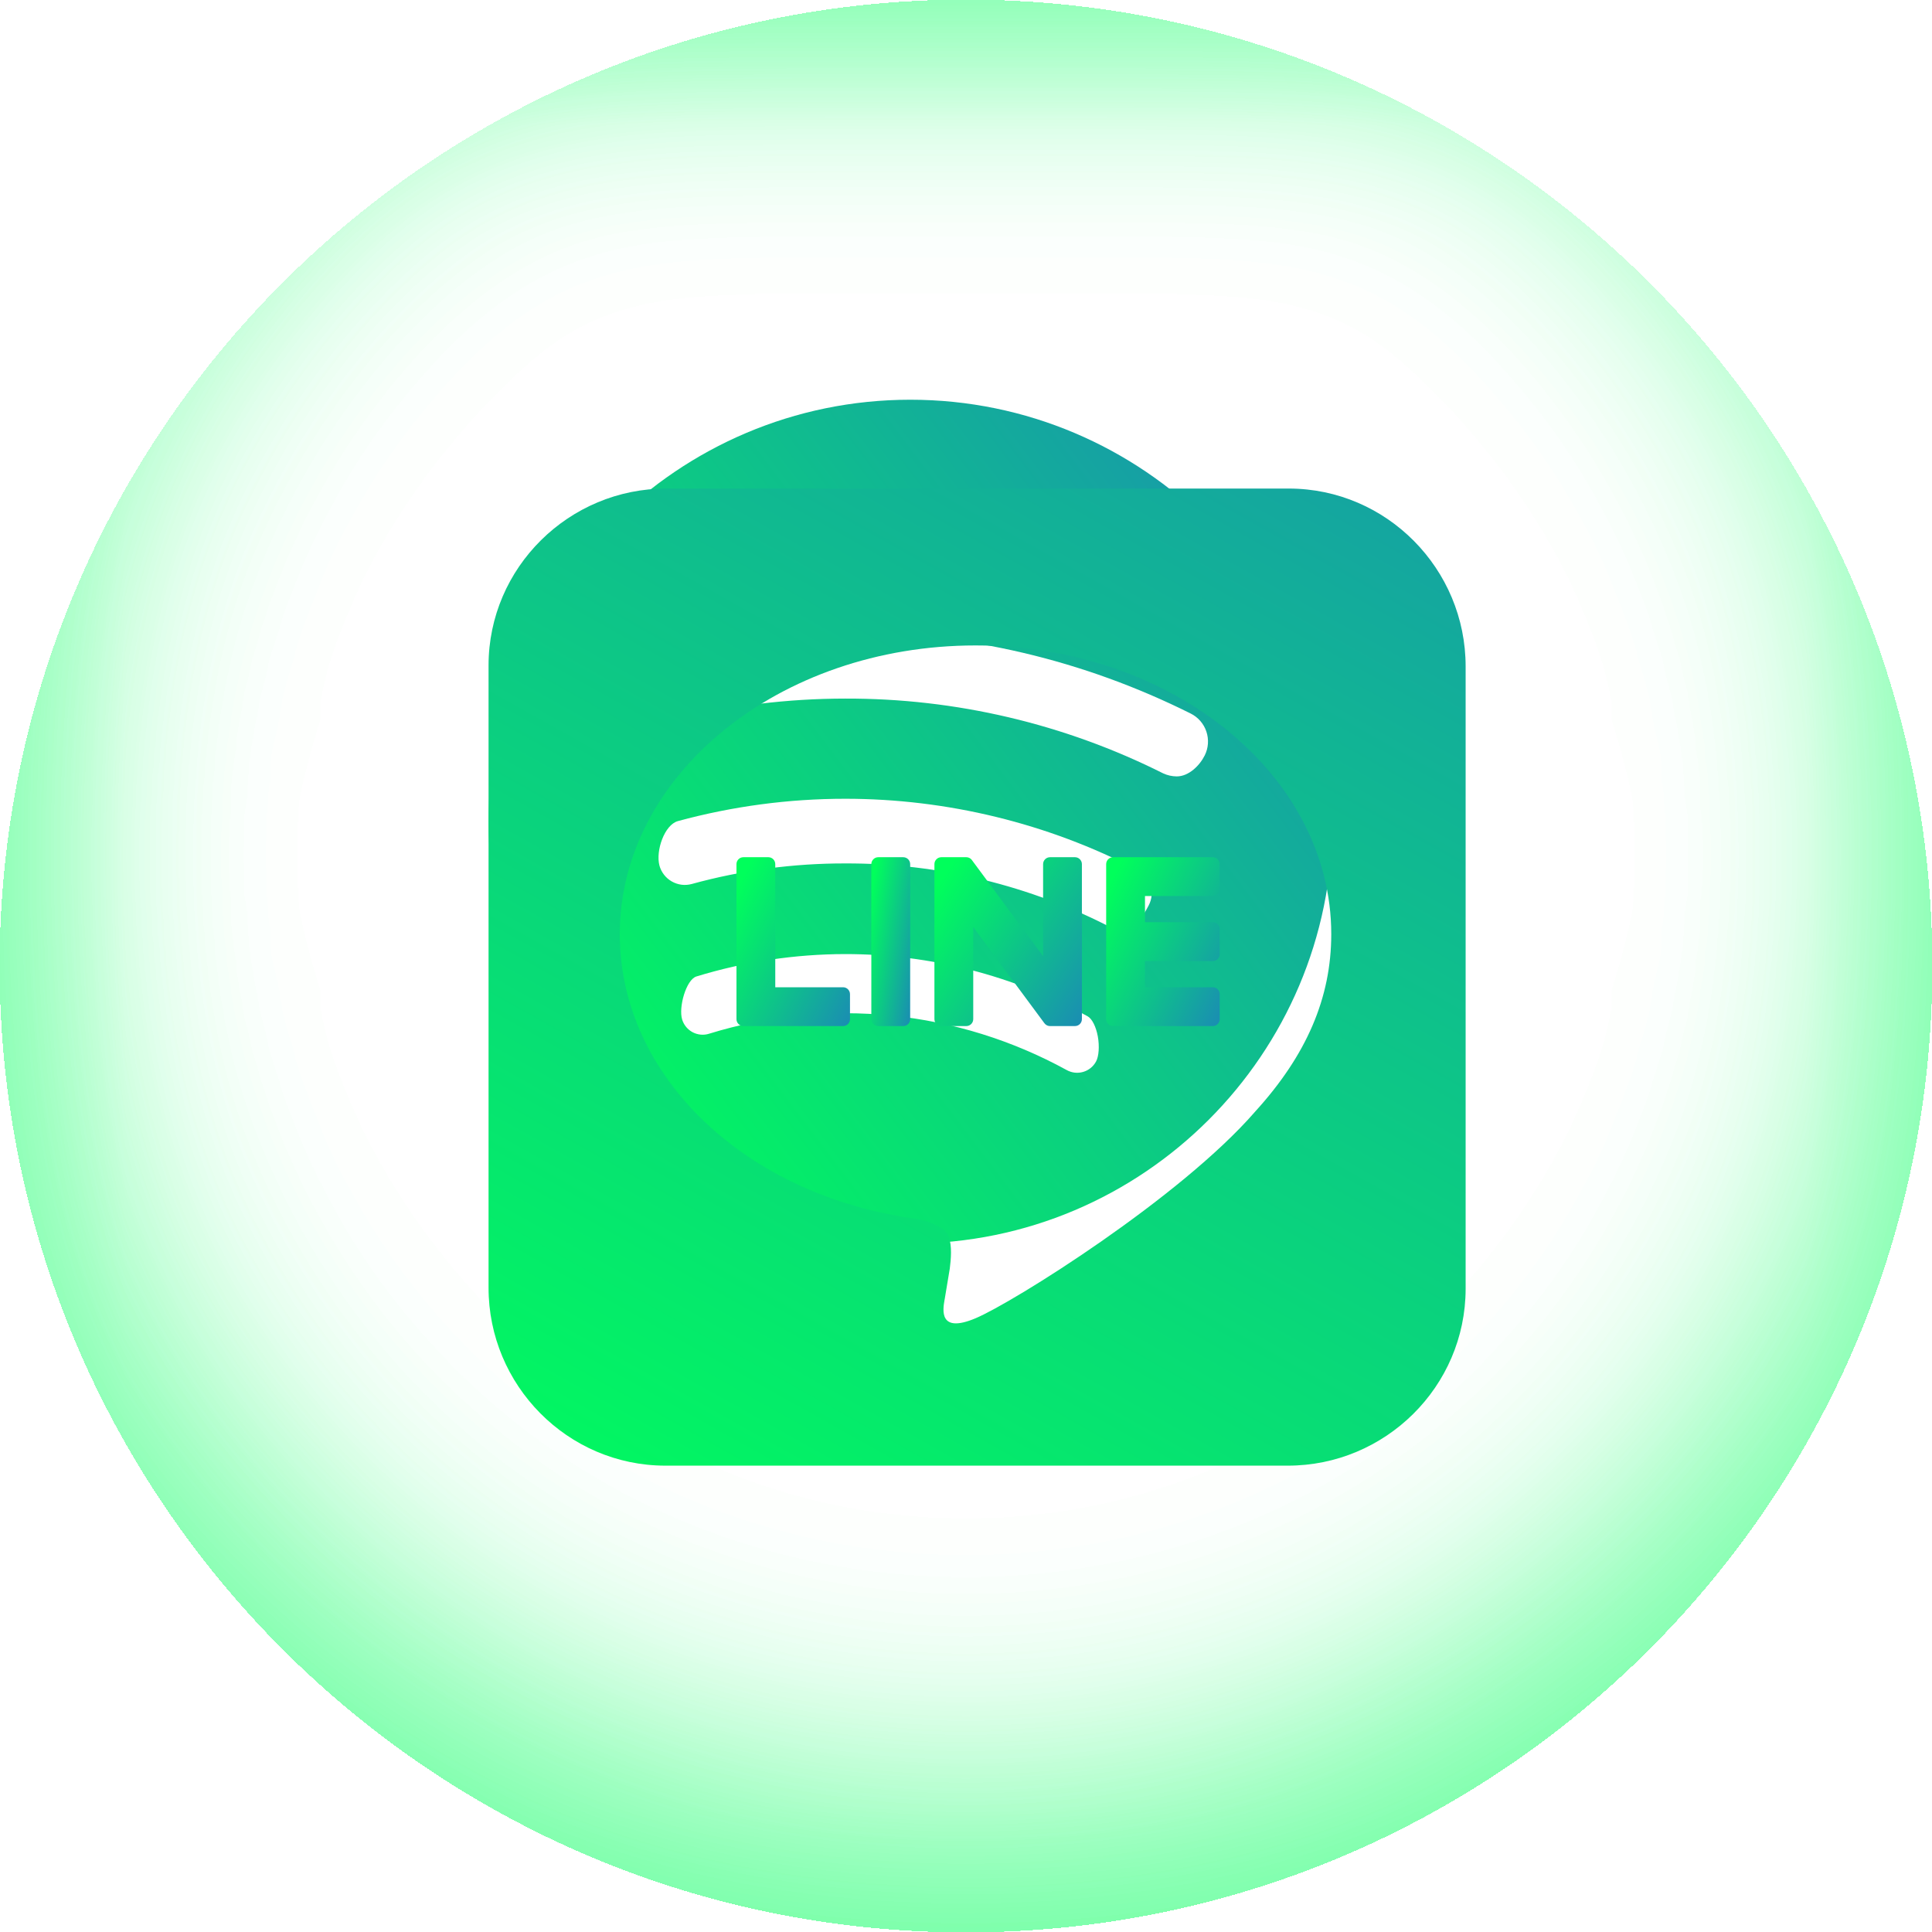
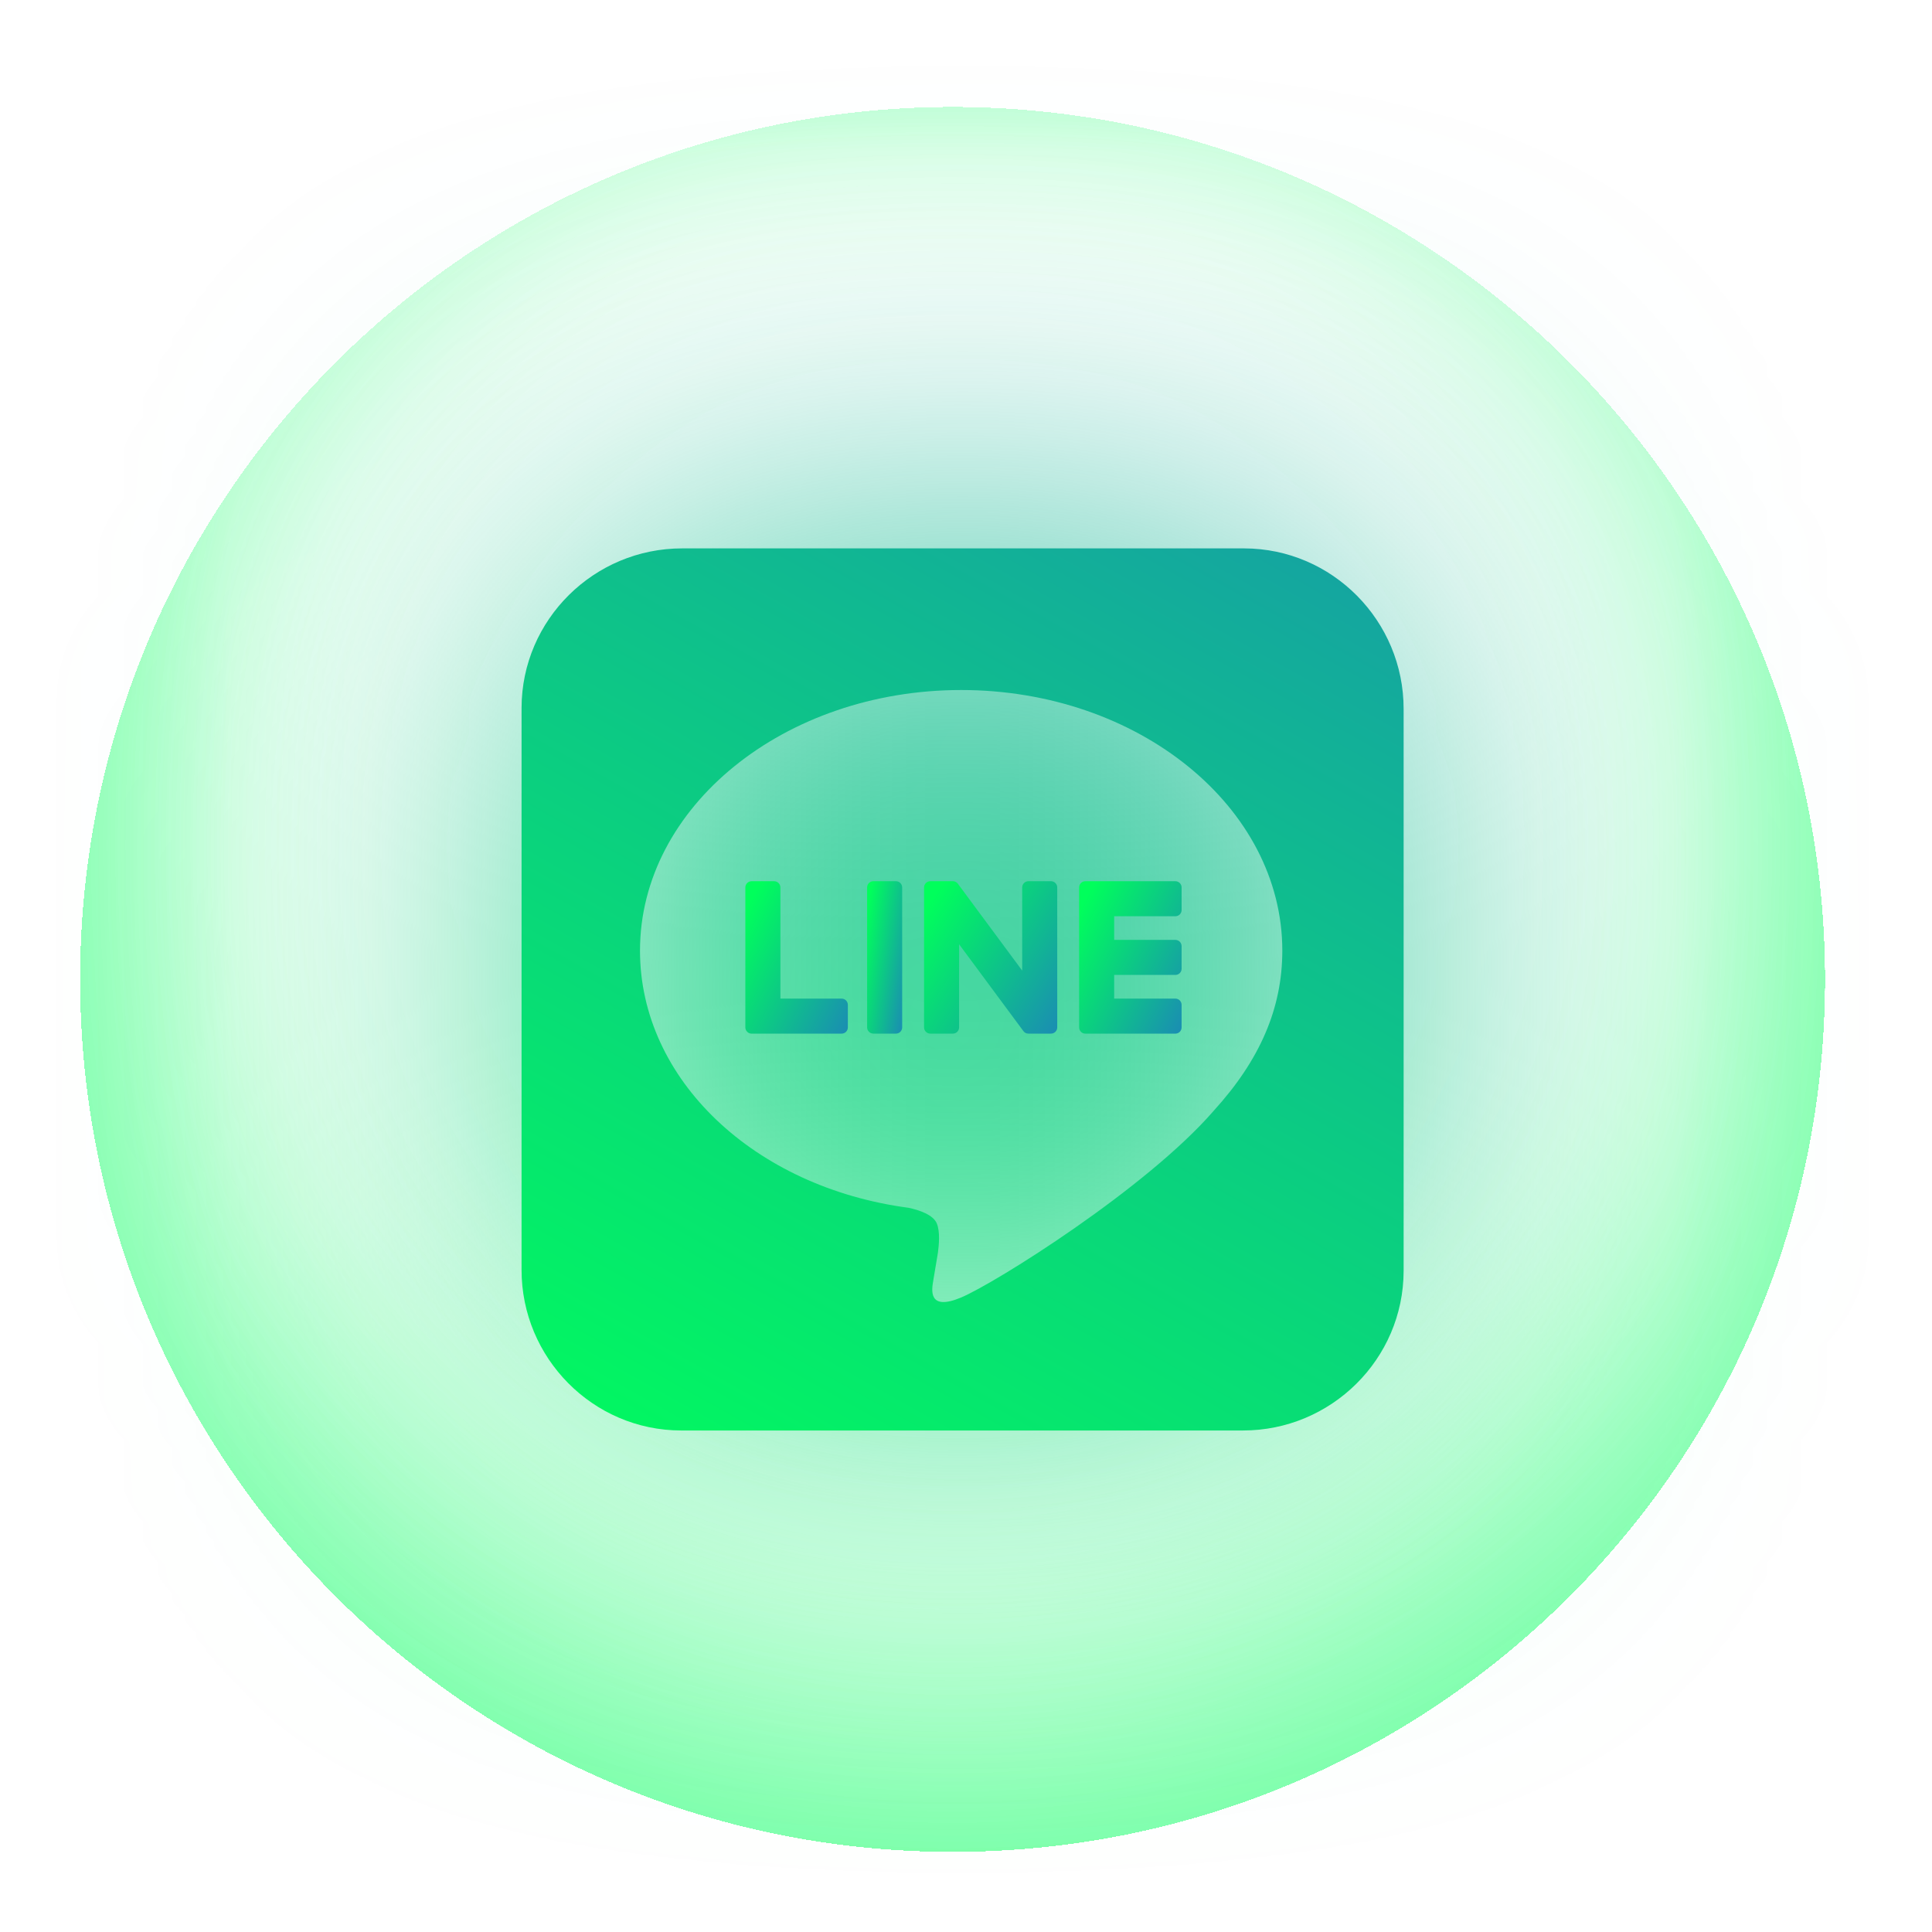
- <svg xmlns="http://www.w3.org/2000/svg" width="87" height="87" viewBox="0 0 87 87" fill="none">
-   <path d="M40.992 18C30.52 18 22 26.521 22 36.994C22 47.475 30.52 56 40.992 56C51.474 56 60 47.474 60 36.994C60 26.521 51.474 18 40.992 18ZM31.354 43.973C33.529 43.307 35.79 42.966 38.065 42.963C41.887 42.963 45.66 43.932 48.977 45.765C49.175 45.873 49.354 46.228 49.436 46.671C49.515 47.114 49.483 47.569 49.354 47.805C49.292 47.917 49.21 48.016 49.11 48.096C49.01 48.176 48.896 48.235 48.773 48.27C48.65 48.306 48.521 48.316 48.394 48.302C48.267 48.287 48.145 48.247 48.033 48.185C45.597 46.848 42.917 46.014 40.152 45.733C37.387 45.452 34.594 45.729 31.939 46.547C31.817 46.587 31.688 46.602 31.561 46.591C31.433 46.58 31.308 46.544 31.195 46.485C31.081 46.426 30.981 46.344 30.899 46.246C30.817 46.147 30.755 46.033 30.718 45.911C30.548 45.357 30.898 44.122 31.354 43.973ZM30.526 36.975C32.983 36.307 35.517 35.969 38.063 35.969C42.645 35.969 47.194 37.078 51.22 39.177C51.504 39.32 51.711 39.563 51.806 39.861C51.854 40.011 51.872 40.17 51.858 40.327C51.843 40.484 51.798 40.637 51.724 40.776C51.364 41.479 50.943 41.953 50.679 41.953C50.486 41.952 50.296 41.905 50.125 41.816C46.403 39.873 42.263 38.866 38.065 38.881C35.729 38.876 33.404 39.188 31.152 39.807C31.001 39.848 30.845 39.859 30.69 39.84C30.536 39.82 30.386 39.77 30.251 39.693C30.116 39.616 29.997 39.513 29.902 39.39C29.806 39.267 29.736 39.126 29.695 38.976C29.518 38.308 29.925 37.139 30.526 36.975ZM30.312 32.405C30.134 32.451 29.949 32.461 29.767 32.435C29.585 32.408 29.41 32.346 29.252 32.252C29.094 32.157 28.956 32.033 28.846 31.885C28.737 31.737 28.658 31.569 28.614 31.39C28.419 30.602 28.911 29.687 29.627 29.506C32.388 28.826 35.22 28.481 38.063 28.479C43.525 28.479 48.76 29.707 53.618 32.131C53.951 32.297 54.206 32.589 54.324 32.942C54.443 33.295 54.417 33.682 54.251 34.015C54.025 34.471 53.534 34.962 52.992 34.962C52.78 34.962 52.57 34.914 52.378 34.825C47.936 32.596 43.032 31.443 38.063 31.458C35.474 31.458 32.866 31.777 30.312 32.405Z" fill="url(#paint0_linear_14:575)" />
-   <g filter="url(#filter0_bii_14:575)">
-     <circle cx="43.5" cy="43.5" r="43.5" fill="#2D303D" fill-opacity="0.2" />
+ <svg xmlns="http://www.w3.org/2000/svg" width="72" height="72" viewBox="0 0 72 72" fill="none">
+   <g filter="url(#filter0_f_203:1846)">
+     <path d="M45.888 20.437H25.903C22.765 20.433 20.189 22.974 20.184 26.112V46.096C20.18 49.235 22.721 51.812 25.86 51.816H45.844C48.983 51.82 51.558 49.279 51.563 46.14V26.156C51.568 23.017 49.027 20.441 45.888 20.437Z" fill="url(#paint0_linear_203:1846)" fill-opacity="0.8" />
  </g>
-   <path fill-rule="evenodd" clip-rule="evenodd" d="M30.02 22H58.041C62.442 22.006 66.005 25.618 65.999 30.02V58.041C65.992 62.443 62.38 66.005 57.98 66H29.958C25.558 65.994 21.994 62.381 22 57.979V29.958C22.006 25.557 25.62 21.994 30.02 22ZM43.928 29.065C52.761 29.065 59.948 34.897 59.948 42.065C59.948 44.934 58.836 47.518 56.514 50.064H56.515C53.154 53.932 45.638 58.644 43.928 59.364C42.266 60.065 42.458 58.97 42.534 58.536C42.536 58.524 42.538 58.512 42.541 58.501C42.581 58.26 42.769 57.13 42.769 57.13C42.823 56.721 42.879 56.086 42.717 55.681C42.538 55.235 41.828 55.004 41.306 54.891C33.608 53.873 27.909 48.492 27.909 42.065C27.909 34.897 35.096 29.065 43.928 29.065Z" fill="url(#paint1_linear_14:575)" />
-   <path d="M40.673 38.601H39.55C39.378 38.601 39.237 38.741 39.237 38.913V45.893C39.237 46.065 39.378 46.205 39.55 46.205H40.673C40.846 46.205 40.986 46.065 40.986 45.893V38.913C40.986 38.741 40.846 38.601 40.673 38.601Z" fill="url(#paint2_linear_14:575)" />
-   <path d="M48.407 38.601H47.284C47.111 38.601 46.972 38.741 46.972 38.913V43.06L43.773 38.74C43.766 38.729 43.757 38.718 43.749 38.708L43.747 38.706C43.74 38.699 43.734 38.693 43.728 38.687C43.726 38.685 43.724 38.684 43.722 38.682C43.717 38.677 43.711 38.672 43.706 38.668C43.703 38.666 43.7 38.664 43.697 38.662C43.692 38.658 43.687 38.654 43.681 38.651C43.678 38.648 43.675 38.647 43.672 38.645C43.666 38.642 43.661 38.638 43.655 38.636C43.652 38.634 43.649 38.632 43.645 38.631C43.639 38.628 43.634 38.625 43.627 38.623C43.624 38.622 43.621 38.621 43.617 38.62C43.611 38.617 43.605 38.615 43.599 38.614C43.595 38.612 43.592 38.612 43.588 38.611C43.582 38.609 43.576 38.608 43.57 38.607C43.566 38.606 43.561 38.605 43.557 38.605C43.551 38.604 43.546 38.604 43.54 38.603C43.535 38.602 43.53 38.602 43.524 38.602C43.52 38.602 43.517 38.601 43.513 38.601H42.39C42.218 38.601 42.078 38.741 42.078 38.913V45.893C42.078 46.065 42.218 46.205 42.39 46.205H43.513C43.686 46.205 43.826 46.065 43.826 45.893V41.747L47.028 46.073C47.05 46.104 47.078 46.13 47.108 46.15C47.108 46.15 47.11 46.151 47.111 46.152C47.117 46.156 47.123 46.16 47.13 46.164C47.133 46.166 47.136 46.167 47.139 46.169C47.143 46.171 47.149 46.174 47.154 46.176C47.159 46.178 47.163 46.18 47.169 46.182C47.172 46.184 47.175 46.185 47.178 46.186C47.185 46.188 47.192 46.191 47.199 46.193C47.201 46.193 47.202 46.193 47.204 46.194C47.229 46.2 47.256 46.205 47.284 46.205H48.407C48.58 46.205 48.719 46.065 48.719 45.893V38.913C48.719 38.741 48.58 38.601 48.407 38.601Z" fill="url(#paint3_linear_14:575)" />
-   <path d="M37.965 44.457H34.911V38.913C34.911 38.741 34.772 38.601 34.6 38.601H33.476C33.303 38.601 33.164 38.741 33.164 38.913V45.892V45.893C33.164 45.977 33.197 46.053 33.251 46.108C33.252 46.11 33.253 46.112 33.255 46.113C33.257 46.115 33.258 46.116 33.26 46.117C33.316 46.172 33.392 46.205 33.475 46.205H33.476H37.965C38.137 46.205 38.276 46.065 38.276 45.892V44.769C38.276 44.596 38.137 44.457 37.965 44.457Z" fill="url(#paint4_linear_14:575)" />
-   <path d="M54.612 40.349C54.785 40.349 54.924 40.21 54.924 40.037V38.914C54.924 38.741 54.785 38.601 54.612 38.601H50.124H50.123C50.039 38.601 49.963 38.635 49.907 38.689C49.906 38.691 49.904 38.692 49.903 38.693C49.901 38.695 49.9 38.697 49.898 38.698C49.845 38.754 49.812 38.83 49.812 38.913V38.914V45.893V45.893C49.812 45.977 49.845 46.053 49.899 46.108C49.9 46.11 49.902 46.112 49.903 46.113C49.904 46.115 49.906 46.116 49.908 46.117C49.964 46.171 50.039 46.205 50.123 46.205H50.124H54.612C54.785 46.205 54.924 46.065 54.924 45.893V44.769C54.924 44.597 54.785 44.457 54.612 44.457H51.56V43.277H54.612C54.785 43.277 54.924 43.137 54.924 42.965V41.841C54.924 41.669 54.785 41.529 54.612 41.529H51.56V40.349H54.612Z" fill="url(#paint5_linear_14:575)" />
+   <g filter="url(#filter1_ii_203:1846)">
+     <circle cx="35.5" cy="36.5" r="32.5" fill="#2D303D" fill-opacity="0.2" />
+   </g>
+   <path fill-rule="evenodd" clip-rule="evenodd" d="M25.428 20.437H46.364C49.652 20.441 52.314 23.14 52.309 26.428V47.364C52.304 50.653 49.606 53.314 46.318 53.31H25.383C22.095 53.306 19.433 50.606 19.437 47.318V26.382C19.442 23.094 22.141 20.432 25.428 20.437ZM35.82 25.715C42.419 25.715 47.788 30.073 47.788 35.428C47.788 37.572 46.958 39.502 45.223 41.404H45.224C42.712 44.294 37.097 47.814 35.82 48.353C34.578 48.876 34.722 48.058 34.779 47.734C34.78 47.725 34.782 47.716 34.783 47.707C34.813 47.528 34.954 46.683 34.954 46.683C34.994 46.377 35.036 45.903 34.915 45.601C34.781 45.268 34.251 45.095 33.861 45.011C28.109 44.25 23.851 40.229 23.851 35.428C23.851 30.073 29.221 25.715 35.82 25.715Z" fill="url(#paint1_linear_203:1846)" />
+   <path d="M33.388 32.84H32.549C32.42 32.84 32.315 32.944 32.315 33.073V38.288C32.315 38.416 32.42 38.52 32.549 38.52H33.388C33.517 38.52 33.621 38.416 33.621 38.288V33.073C33.621 32.944 33.517 32.84 33.388 32.84Z" fill="url(#paint2_linear_203:1846)" />
+   <path d="M39.166 32.84H38.327C38.198 32.84 38.094 32.944 38.094 33.073V36.171L35.704 32.944C35.699 32.935 35.692 32.928 35.686 32.92L35.684 32.919C35.68 32.913 35.675 32.909 35.67 32.904C35.669 32.903 35.667 32.901 35.666 32.9C35.662 32.897 35.658 32.893 35.654 32.89C35.652 32.888 35.65 32.887 35.648 32.885C35.643 32.882 35.639 32.879 35.635 32.877C35.633 32.875 35.631 32.874 35.628 32.873C35.624 32.87 35.62 32.868 35.616 32.865C35.613 32.864 35.611 32.863 35.608 32.862C35.604 32.86 35.6 32.858 35.595 32.856C35.593 32.855 35.59 32.855 35.588 32.854C35.583 32.852 35.578 32.85 35.574 32.849C35.571 32.848 35.568 32.848 35.566 32.847C35.561 32.846 35.557 32.845 35.552 32.844C35.549 32.843 35.546 32.843 35.542 32.843C35.538 32.842 35.534 32.842 35.53 32.841C35.526 32.841 35.522 32.841 35.518 32.84C35.515 32.84 35.513 32.84 35.51 32.84H34.671C34.542 32.84 34.437 32.944 34.437 33.073V38.288C34.437 38.416 34.542 38.52 34.671 38.52H35.51C35.639 38.52 35.743 38.416 35.743 38.288V35.19L38.136 38.422C38.153 38.446 38.173 38.465 38.195 38.48C38.196 38.48 38.197 38.481 38.197 38.481C38.202 38.484 38.207 38.487 38.212 38.49C38.214 38.492 38.216 38.492 38.219 38.494C38.222 38.496 38.226 38.498 38.23 38.499C38.234 38.501 38.237 38.502 38.241 38.504C38.243 38.505 38.246 38.506 38.248 38.507C38.254 38.509 38.259 38.51 38.264 38.512C38.265 38.512 38.266 38.512 38.267 38.513C38.286 38.517 38.306 38.52 38.327 38.52H39.166C39.295 38.52 39.4 38.416 39.4 38.288V33.073C39.4 32.944 39.295 32.84 39.166 32.84Z" fill="url(#paint3_linear_203:1846)" />
+   <path d="M31.364 37.215H29.083V33.073C29.083 32.944 28.979 32.84 28.85 32.84H28.011C27.882 32.84 27.777 32.944 27.777 33.073V38.287V38.288C27.777 38.35 27.802 38.407 27.843 38.449C27.844 38.45 27.845 38.451 27.846 38.452C27.847 38.453 27.848 38.454 27.849 38.456C27.891 38.496 27.948 38.521 28.01 38.521H28.011H31.364C31.493 38.521 31.597 38.416 31.597 38.287V37.448C31.597 37.319 31.493 37.215 31.364 37.215Z" fill="url(#paint4_linear_203:1846)" />
+   <path d="M43.802 34.146C43.931 34.146 44.035 34.042 44.035 33.913V33.073C44.035 32.945 43.931 32.84 43.802 32.84H40.449H40.448C40.385 32.84 40.329 32.865 40.287 32.906C40.286 32.907 40.285 32.907 40.284 32.908C40.283 32.91 40.281 32.911 40.28 32.913C40.24 32.954 40.216 33.011 40.216 33.073V33.073V38.288V38.288C40.216 38.35 40.241 38.407 40.281 38.449C40.282 38.45 40.283 38.451 40.284 38.452C40.285 38.453 40.286 38.455 40.287 38.456C40.329 38.496 40.386 38.521 40.448 38.521H40.449H43.802C43.931 38.521 44.035 38.416 44.035 38.288V37.448C44.035 37.319 43.931 37.215 43.802 37.215H41.522V36.333H43.802C43.931 36.333 44.035 36.229 44.035 36.1V35.261C44.035 35.132 43.931 35.027 43.802 35.027H41.522V34.146H43.802Z" fill="url(#paint5_linear_203:1846)" />
  <defs>
-     <filter id="filter0_bii_14:575" x="-30" y="-30" width="147" height="147" filterUnits="userSpaceOnUse" color-interpolation-filters="sRGB">
+     <filter id="filter0_f_203:1846" x="0.184" y="0.437" width="71.379" height="71.379" filterUnits="userSpaceOnUse" color-interpolation-filters="sRGB">
      <feFlood flood-opacity="0" result="BackgroundImageFix" />
-       <feGaussianBlur in="BackgroundImage" stdDeviation="15" />
-       <feComposite in2="SourceAlpha" operator="in" result="effect1_backgroundBlur_14:575" />
-       <feBlend mode="normal" in="SourceGraphic" in2="effect1_backgroundBlur_14:575" result="shape" />
+       <feBlend mode="normal" in="SourceGraphic" in2="BackgroundImageFix" result="shape" />
+       <feGaussianBlur stdDeviation="10" result="effect1_foregroundBlur_203:1846" />
+     </filter>
+     <filter id="filter1_ii_203:1846" x="3" y="-1" width="65" height="72" filterUnits="userSpaceOnUse" color-interpolation-filters="sRGB">
+       <feFlood flood-opacity="0" result="BackgroundImageFix" />
+       <feBlend mode="normal" in="SourceGraphic" in2="BackgroundImageFix" result="shape" />
      <feColorMatrix in="SourceAlpha" type="matrix" values="0 0 0 0 0 0 0 0 0 0 0 0 0 0 0 0 0 0 127 0" result="hardAlpha" />
      <feOffset dy="2" />
      <feGaussianBlur stdDeviation="2" />
      <feComposite in2="hardAlpha" operator="arithmetic" k2="-1" k3="1" />
      <feColorMatrix type="matrix" values="0 0 0 0 1 0 0 0 0 1 0 0 0 0 1 0 0 0 0.1 0" />
-       <feBlend mode="normal" in2="shape" result="effect2_innerShadow_14:575" />
+       <feBlend mode="normal" in2="shape" result="effect1_innerShadow_203:1846" />
      <feColorMatrix in="SourceAlpha" type="matrix" values="0 0 0 0 0 0 0 0 0 0 0 0 0 0 0 0 0 0 127 0" result="hardAlpha" />
      <feOffset dy="-5" />
      <feGaussianBlur stdDeviation="6" />
      <feComposite in2="hardAlpha" operator="arithmetic" k2="-1" k3="1" />
      <feColorMatrix type="matrix" values="0 0 0 0 0 0 0 0 0 1 0 0 0 0 0.357 0 0 0 0.35 0" />
-       <feBlend mode="normal" in2="effect2_innerShadow_14:575" result="effect3_innerShadow_14:575" />
+       <feBlend mode="normal" in2="effect1_innerShadow_203:1846" result="effect2_innerShadow_203:1846" />
    </filter>
-     <linearGradient id="paint0_linear_14:575" x1="57.219" y1="15.593" x2="18.967" y2="44.601" gradientUnits="userSpaceOnUse">
+     <linearGradient id="paint0_linear_203:1846" x1="54.794" y1="10.285" x2="34.532" y2="64.556" gradientUnits="userSpaceOnUse">
      <stop stop-color="#1A8EB2" />
      <stop offset="1" stop-color="#00FF5B" />
    </linearGradient>
-     <linearGradient id="paint1_linear_14:575" x1="77" y1="12.941" x2="39.661" y2="79.753" gradientUnits="userSpaceOnUse">
+     <linearGradient id="paint1_linear_203:1846" x1="60.529" y1="13.669" x2="32.632" y2="63.585" gradientUnits="userSpaceOnUse">
      <stop stop-color="#1A8EB2" />
      <stop offset="1" stop-color="#00FF5B" />
    </linearGradient>
-     <linearGradient id="paint2_linear_14:575" x1="40.858" y1="46.686" x2="38.168" y2="46.217" gradientUnits="userSpaceOnUse">
+     <linearGradient id="paint2_linear_203:1846" x1="33.526" y1="38.88" x2="31.516" y2="38.53" gradientUnits="userSpaceOnUse">
      <stop stop-color="#1A8EB2" />
      <stop offset="1" stop-color="#00FF5B" />
    </linearGradient>
-     <linearGradient id="paint3_linear_14:575" x1="48.233" y1="46.686" x2="40.914" y2="41.838" gradientUnits="userSpaceOnUse">
+     <linearGradient id="paint3_linear_203:1846" x1="39.036" y1="38.88" x2="33.568" y2="35.258" gradientUnits="userSpaceOnUse">
      <stop stop-color="#1A8EB2" />
      <stop offset="1" stop-color="#00FF5B" />
    </linearGradient>
-     <linearGradient id="paint4_linear_14:575" x1="37.902" y1="46.686" x2="31.469" y2="43.406" gradientUnits="userSpaceOnUse">
+     <linearGradient id="paint4_linear_203:1846" x1="31.317" y1="38.88" x2="26.511" y2="36.43" gradientUnits="userSpaceOnUse">
      <stop stop-color="#1A8EB2" />
      <stop offset="1" stop-color="#00FF5B" />
    </linearGradient>
-     <linearGradient id="paint5_linear_14:575" x1="54.55" y1="46.686" x2="48.117" y2="43.406" gradientUnits="userSpaceOnUse">
+     <linearGradient id="paint5_linear_203:1846" x1="43.756" y1="38.88" x2="38.949" y2="36.43" gradientUnits="userSpaceOnUse">
      <stop stop-color="#1A8EB2" />
      <stop offset="1" stop-color="#00FF5B" />
    </linearGradient>
  </defs>
</svg>
